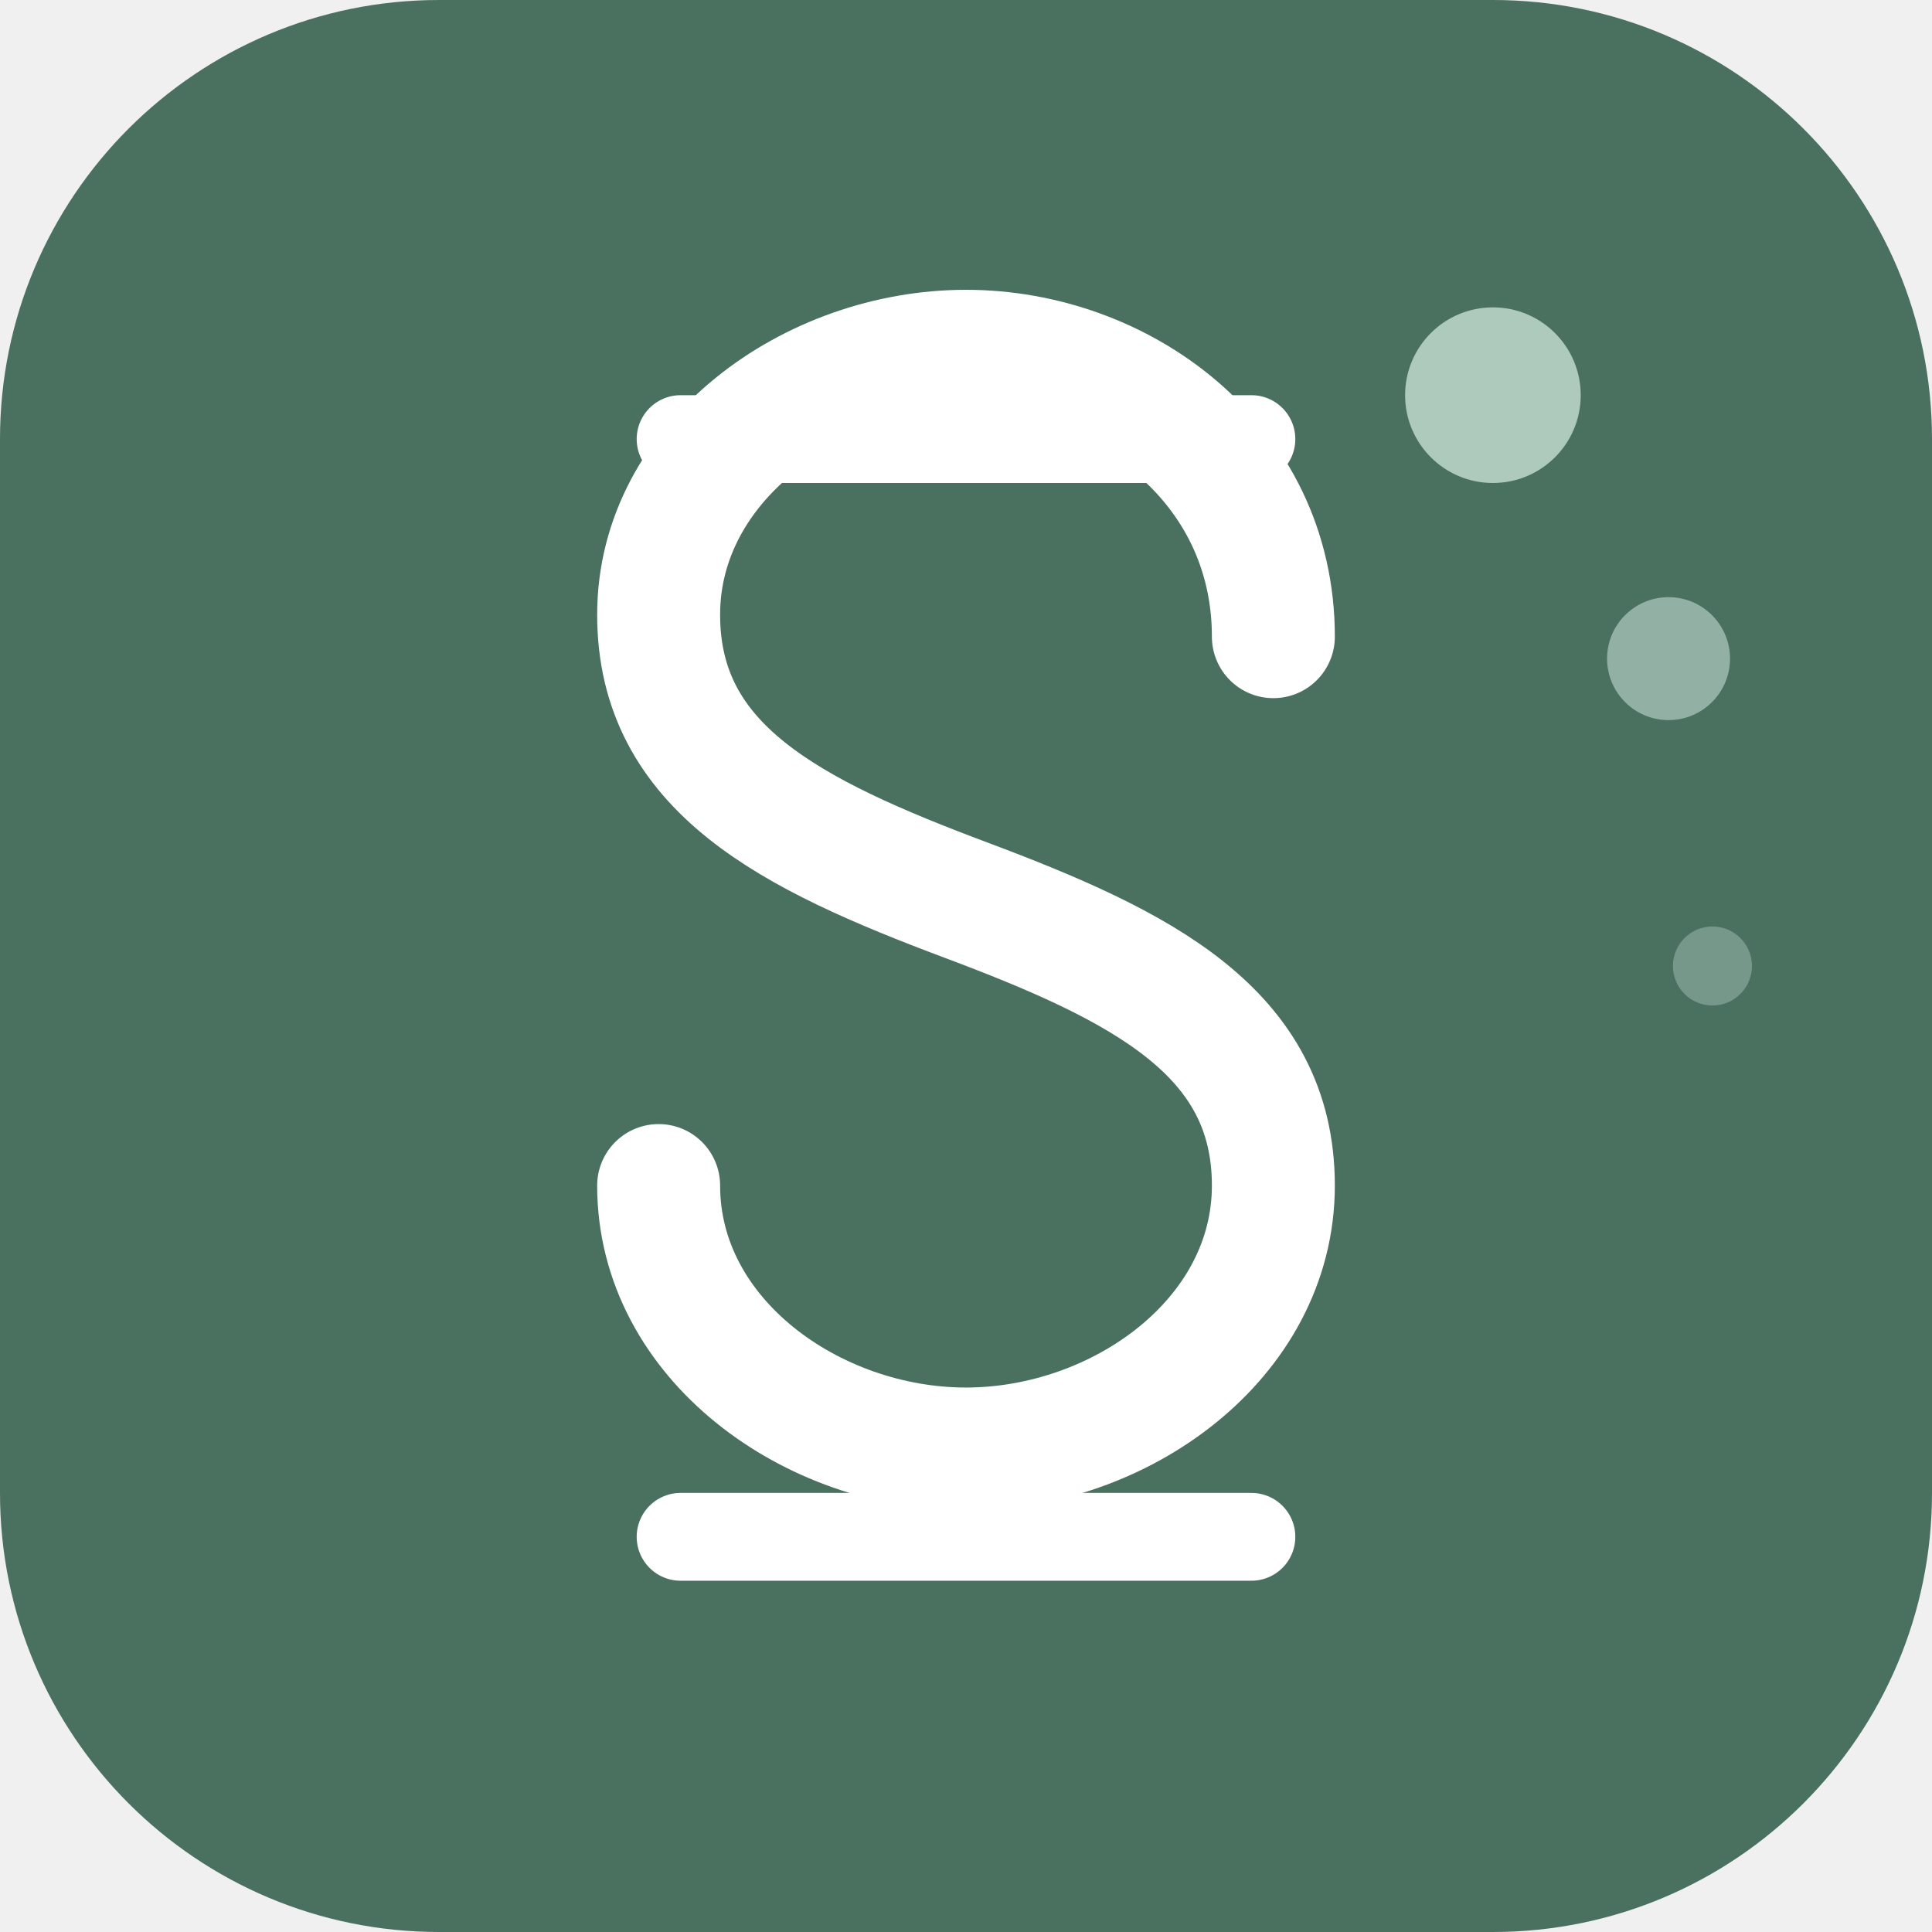
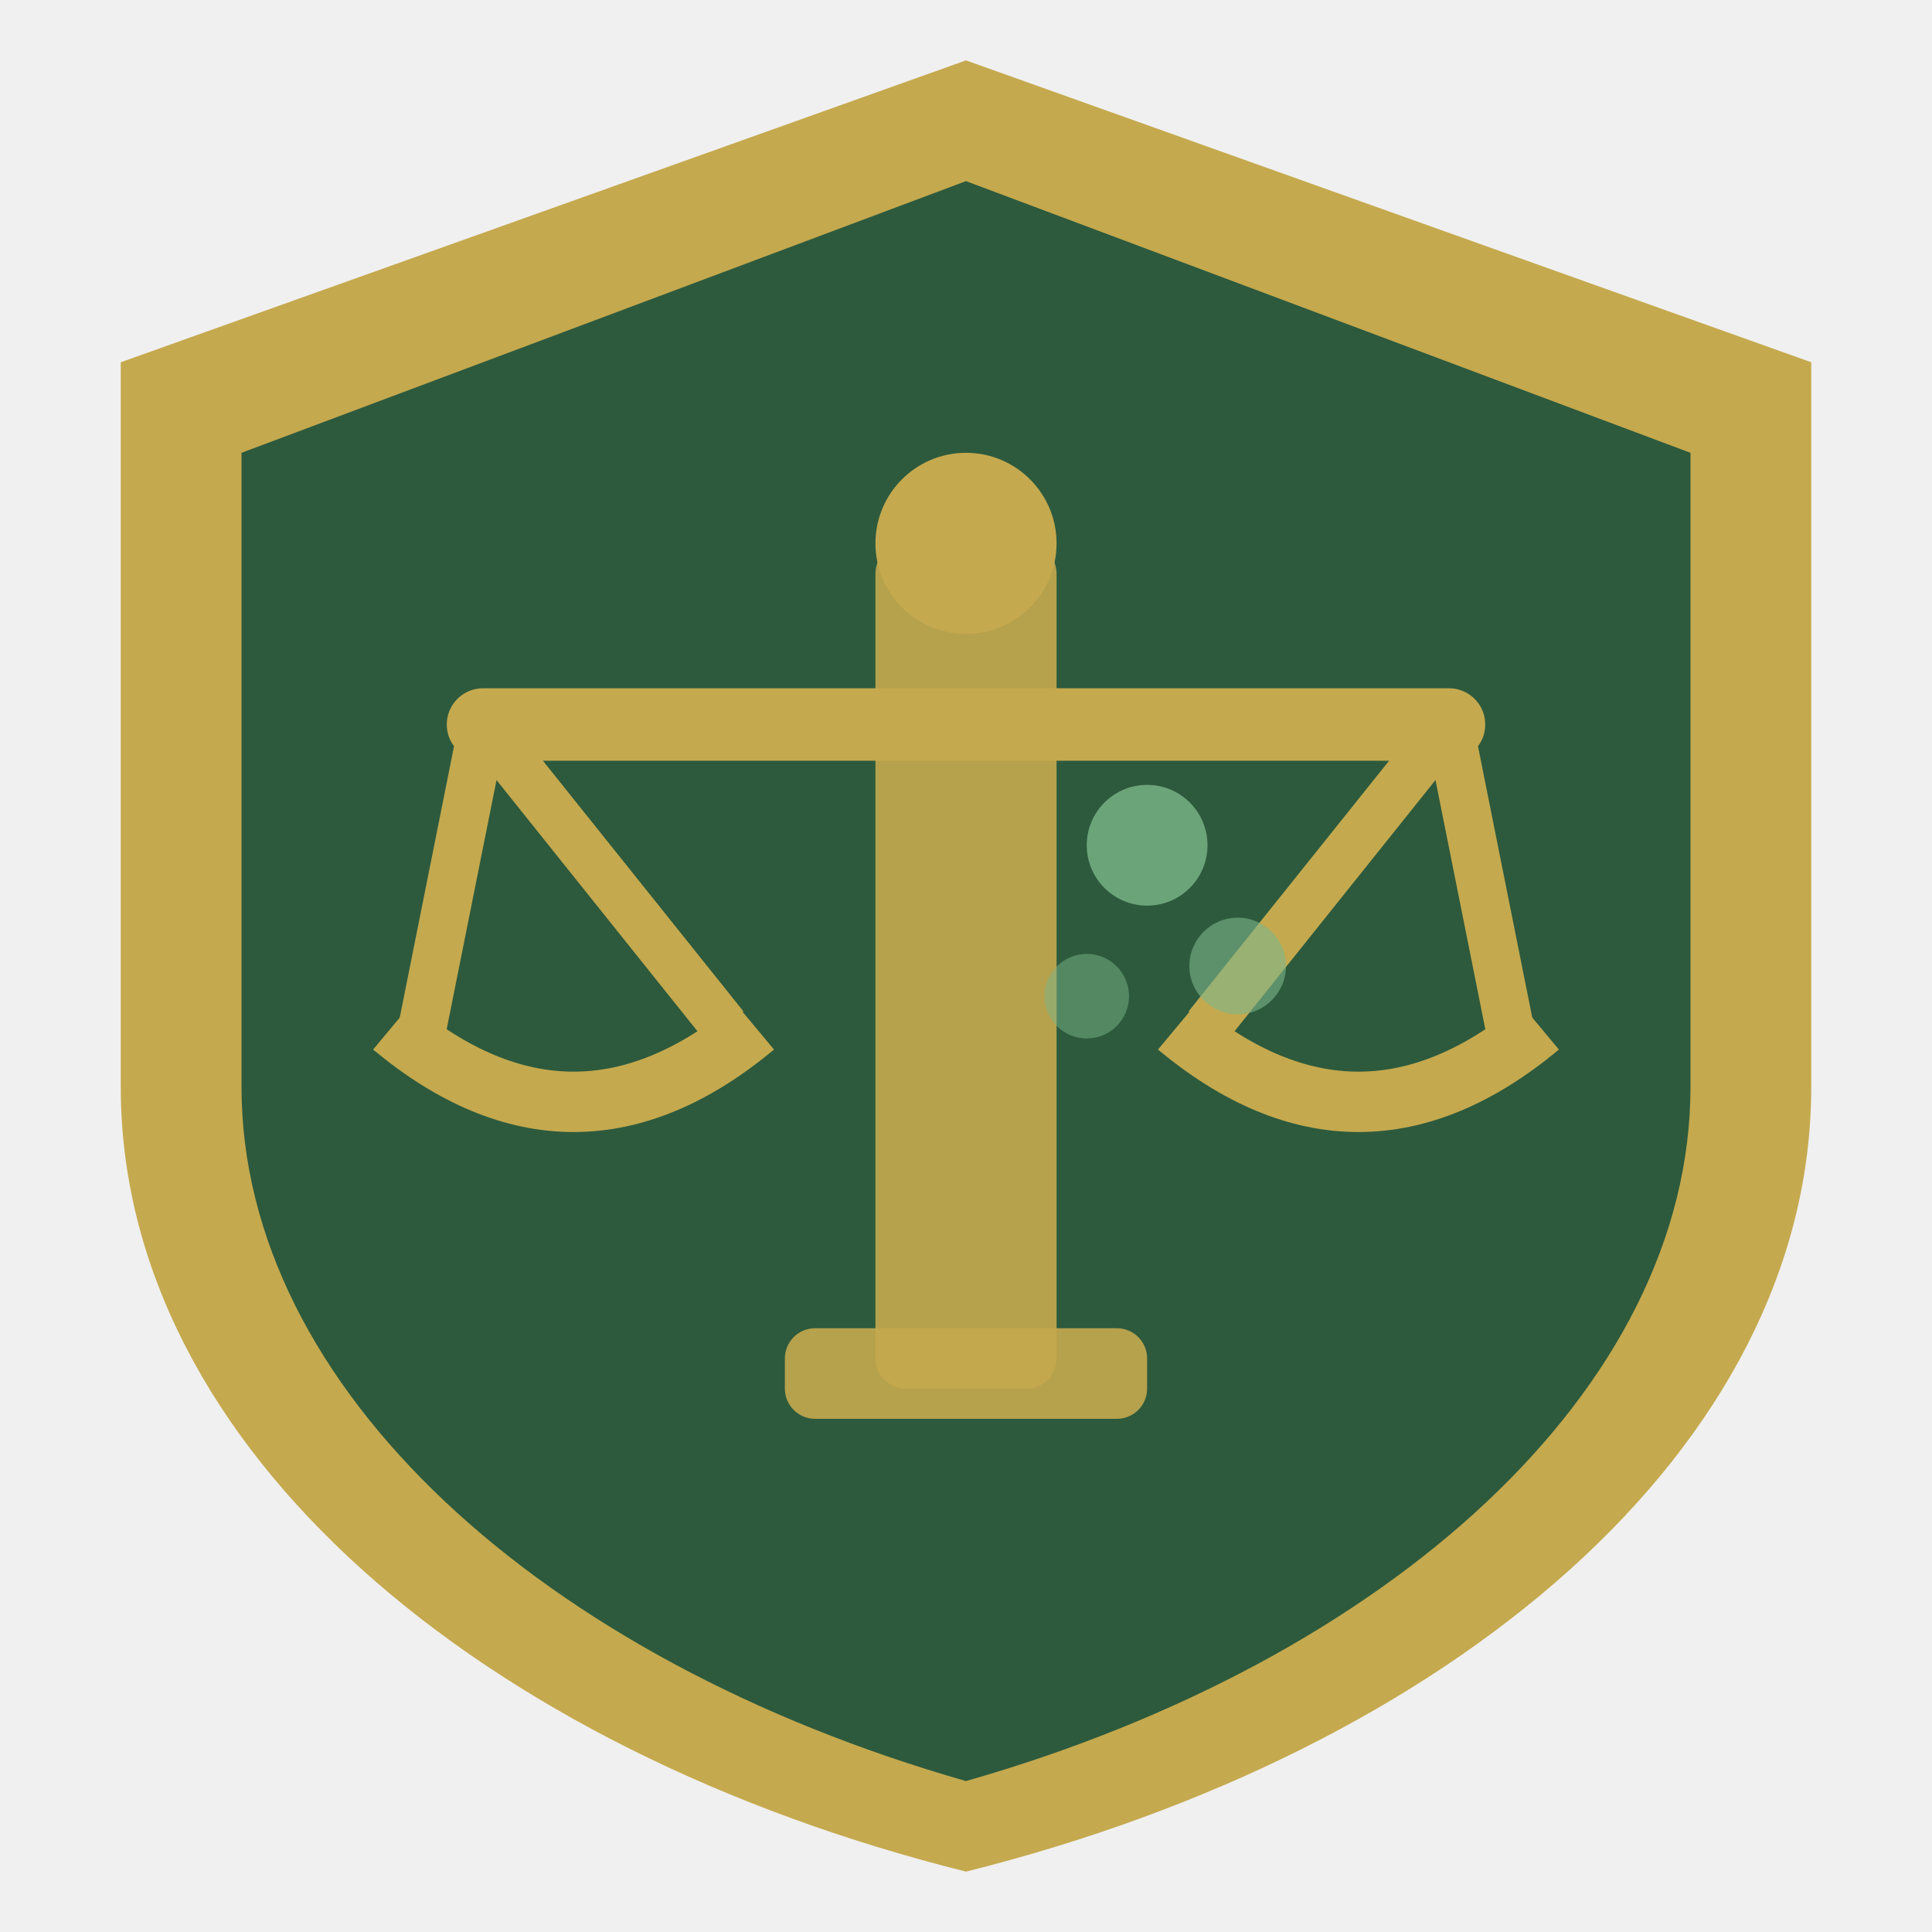
- <svg xmlns="http://www.w3.org/2000/svg" width="32" height="32" viewBox="0 0 44 44" fill="none">
-   <rect width="44" height="44" rx="10" fill="#4A7060" />
-   <path d="M 29 14.5 C 29 10.5 25.5 8 22 8 C 18.5 8 15 10.5 15 14 C 15 17.5 18 19 22 20.5 C 26 22 29 23.5 29 27 C 29 30.5 25.5 33 22 33 C 18.5 33 15 30.5 15 27" stroke="white" stroke-width="2.8" stroke-linecap="round" />
-   <line x1="15.5" y1="10" x2="28.5" y2="10" stroke="white" stroke-width="2" stroke-linecap="round" />
-   <line x1="15.5" y1="35" x2="28.5" y2="35" stroke="white" stroke-width="2" stroke-linecap="round" />
-   <circle cx="34" cy="9" r="2" fill="#B8D4C8" fill-opacity="0.9" />
-   <circle cx="38" cy="15" r="1.4" fill="#B8D4C8" fill-opacity="0.65" />
-   <circle cx="39" cy="22" r="0.9" fill="#B8D4C8" fill-opacity="0.4" />
+ <svg xmlns="http://www.w3.org/2000/svg" width="32" height="32" viewBox="0 0 32 32" fill="none">
+   <path d="M16 1 L30 6 L30 18 C30 24 24 29 16 31 C8 29 2 24 2 18 L2 6 Z" fill="#C5A94E" />
+   <path d="M16 3 L28 7.5 L28 18 C28 23 23 27.5 16 29.5 C9 27.5 4 23 4 18 L4 7.5 Z" fill="#2D5A3D" />
+   <rect x="14.5" y="9" width="3" height="14" rx="0.5" fill="#C5A94E" opacity="0.9" />
+   <rect x="13" y="22" width="6" height="1.5" rx="0.5" fill="#C5A94E" opacity="0.9" />
+   <line x1="8" y1="12" x2="24" y2="12" stroke="#C5A94E" stroke-width="1.2" stroke-linecap="round" />
+   <line x1="8" y1="12" x2="7" y2="17" stroke="#C5A94E" stroke-width="0.8" />
+   <line x1="8" y1="12" x2="12" y2="17" stroke="#C5A94E" stroke-width="0.8" />
+   <path d="M6.5 17 Q9.5 19.5 12.5 17" stroke="#C5A94E" stroke-width="1" fill="none" />
+   <line x1="24" y1="12" x2="20" y2="17" stroke="#C5A94E" stroke-width="0.8" />
+   <line x1="24" y1="12" x2="25" y2="17" stroke="#C5A94E" stroke-width="0.8" />
+   <path d="M19.5 17 Q22.5 19.5 25.5 17" stroke="#C5A94E" stroke-width="1" fill="none" />
+   <circle cx="16" cy="9" r="1.5" fill="#C5A94E" />
+   <circle cx="19" cy="14" r="1" fill="#7CB68A" opacity="0.8" />
+   <circle cx="20.5" cy="16" r="0.8" fill="#7CB68A" opacity="0.6" />
+   <circle cx="18" cy="16.5" r="0.7" fill="#7CB68A" opacity="0.5" />
</svg>
